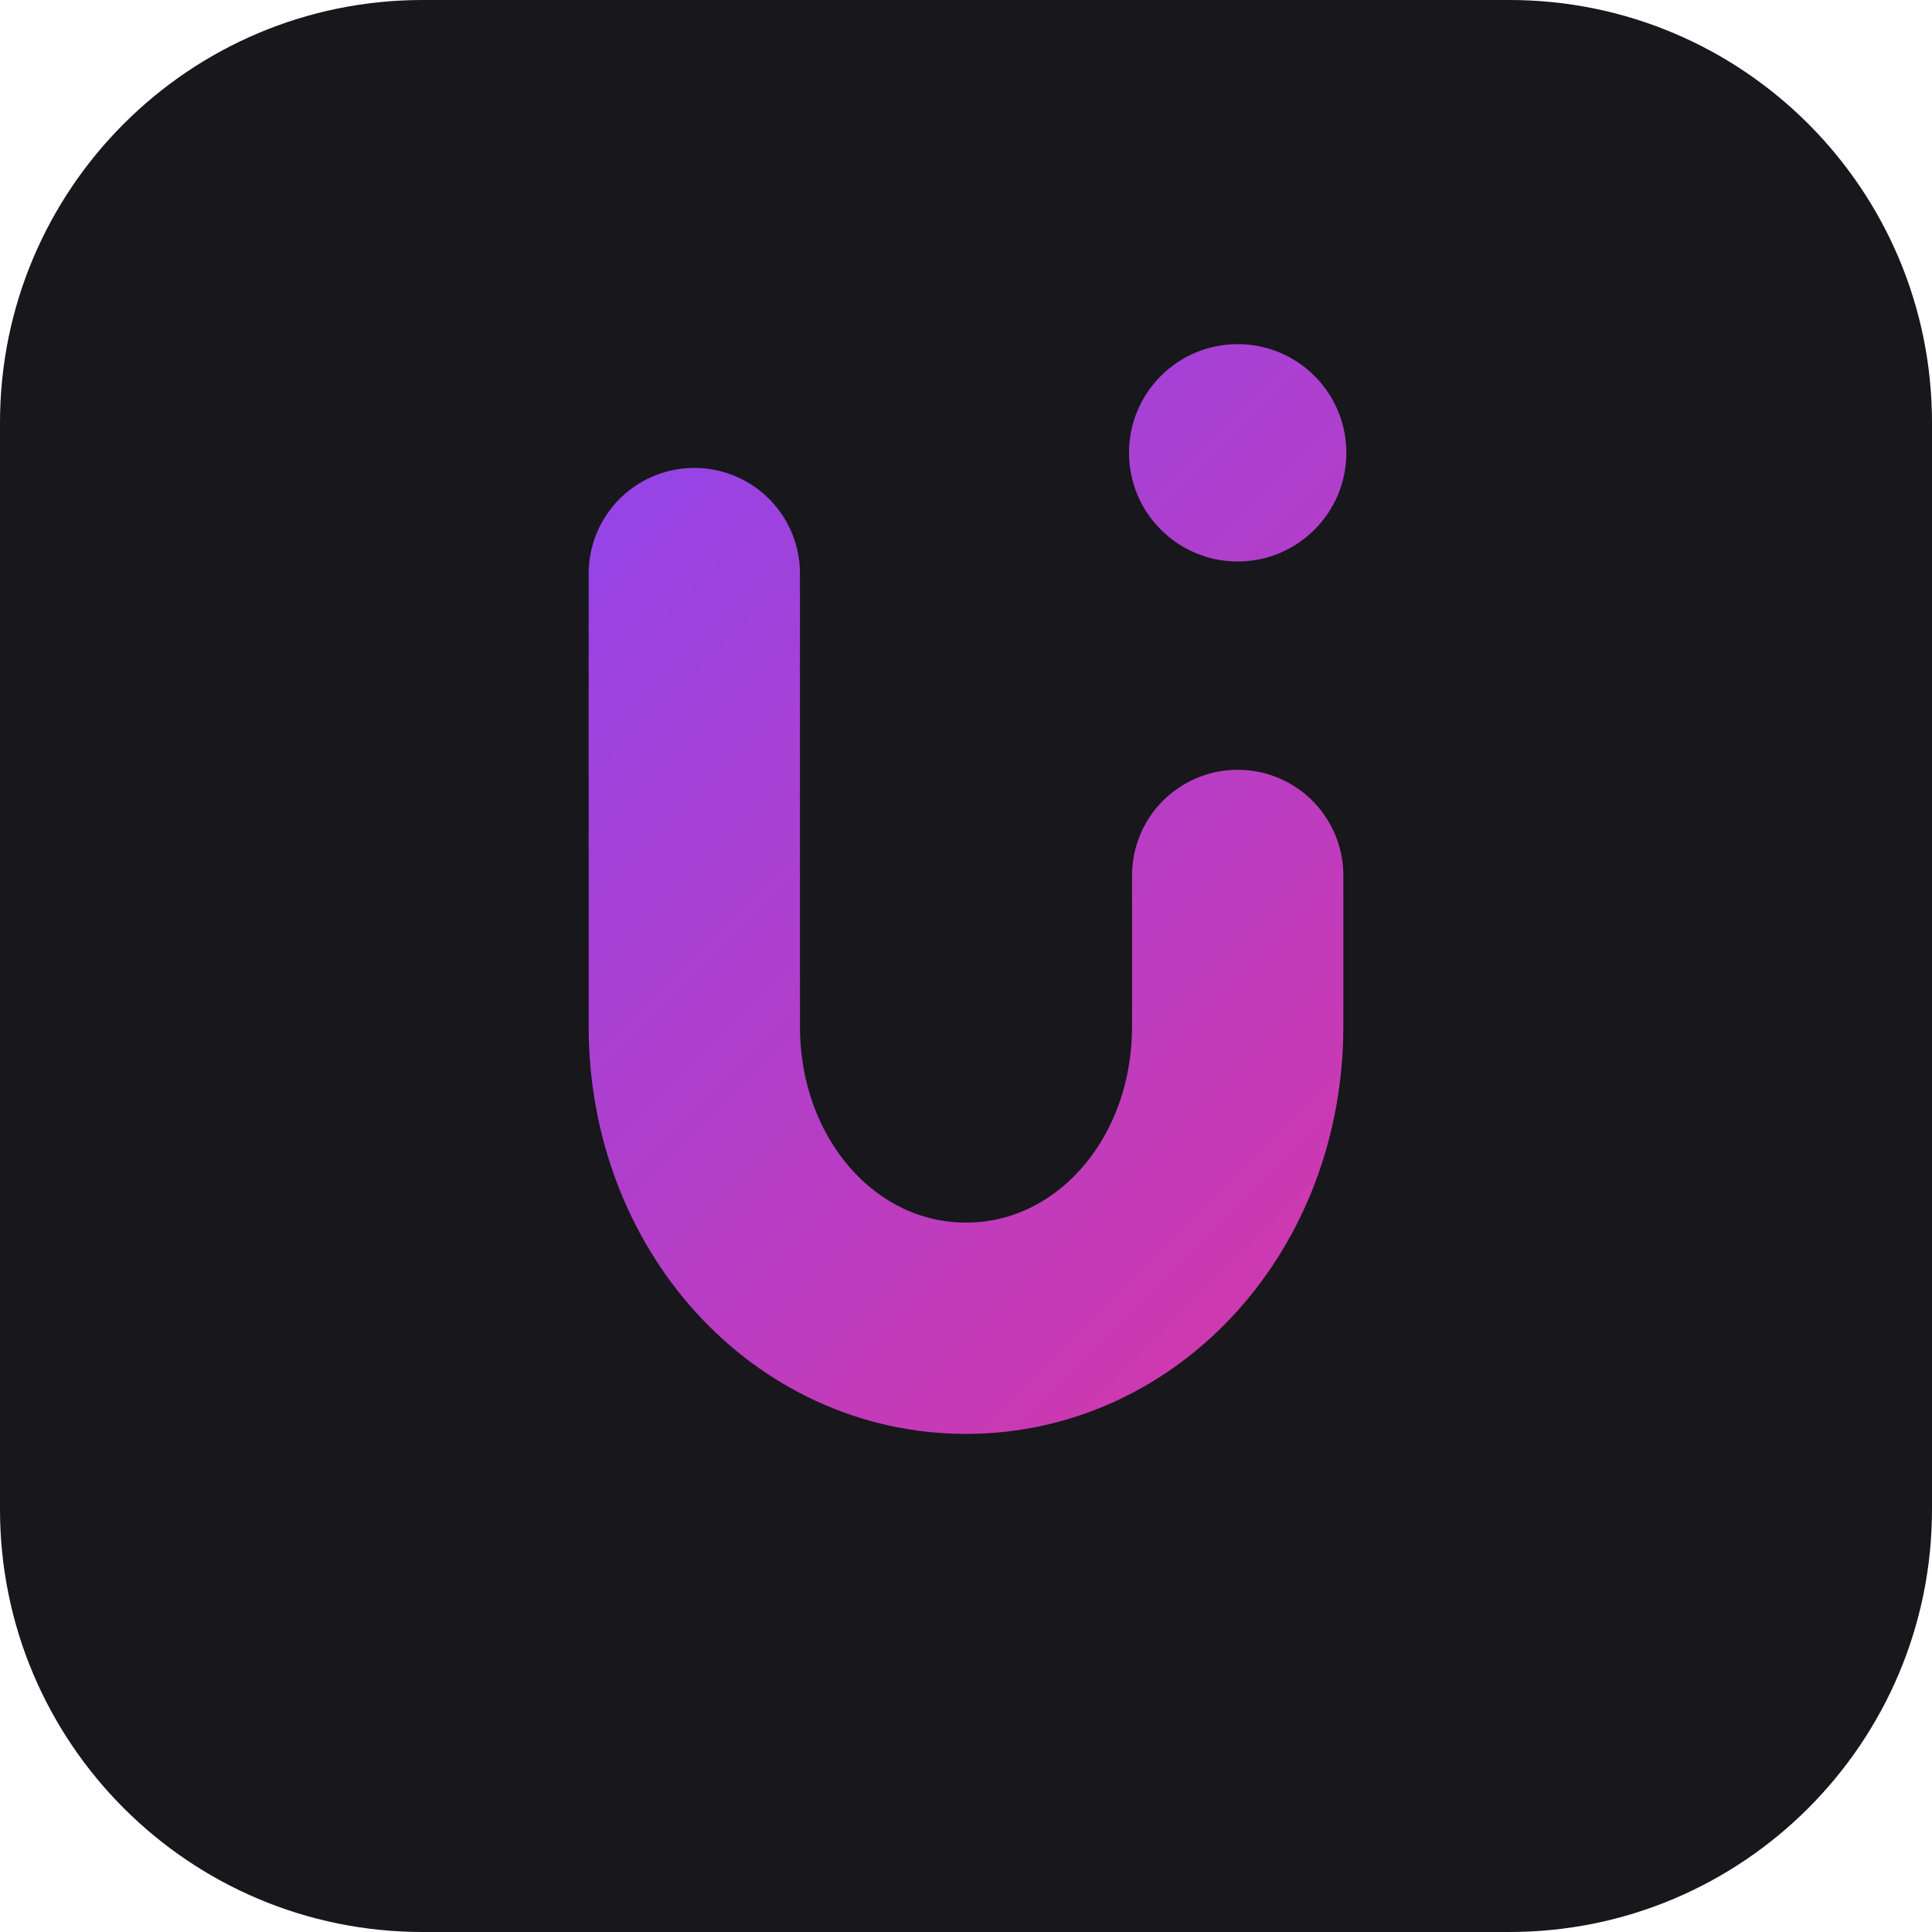
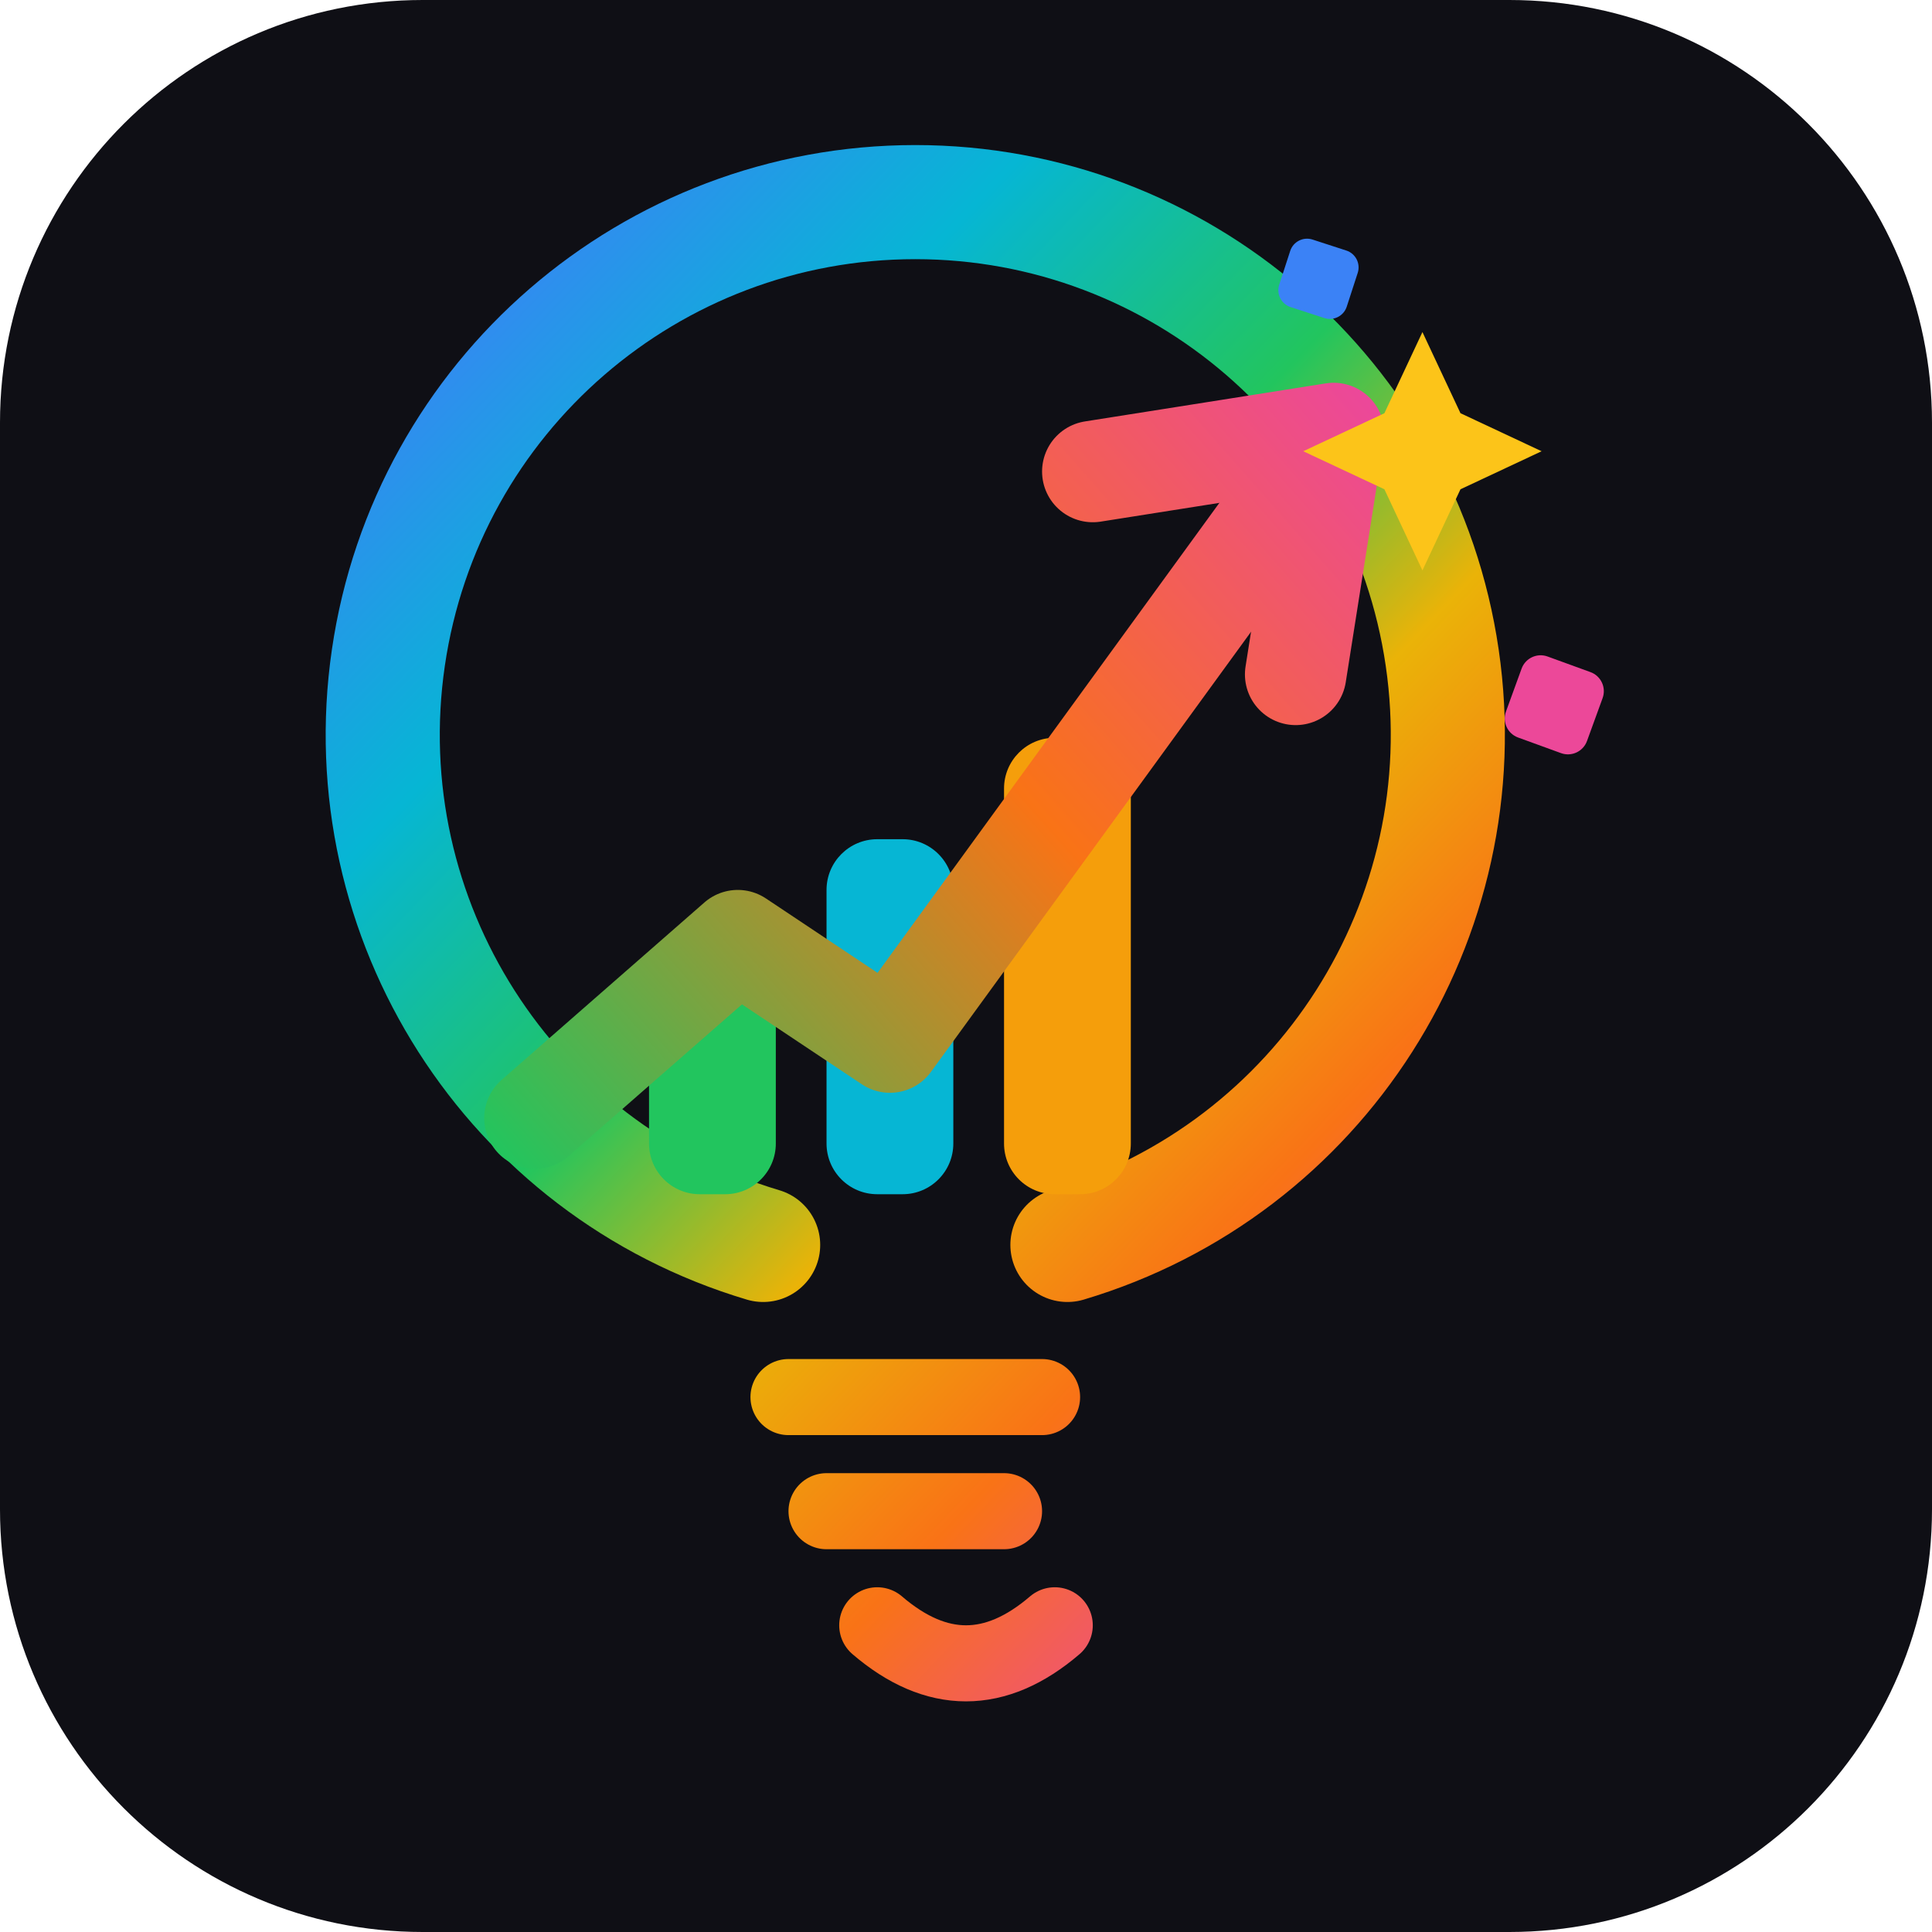
<svg xmlns="http://www.w3.org/2000/svg" width="64" height="64" viewBox="0 0 64 64" fill="none">
  <defs>
-     <linearGradient id="g" x1="14" y1="14" x2="50" y2="50" gradientUnits="userSpaceOnUse">
-       <stop stop-color="#8b46f0" />
-       <stop offset="1" stop-color="#e0359d" />
+     <linearGradient id="b" x1="10" y1="6" x2="54" y2="48" gradientUnits="userSpaceOnUse">
+       <stop offset="0" stop-color="#3b82f6" />
+       <stop offset=".22" stop-color="#06b6d4" />
+       <stop offset=".44" stop-color="#22c55e" />
+       <stop offset=".62" stop-color="#eab308" />
+       <stop offset=".8" stop-color="#f97316" />
+       <stop offset="1" stop-color="#ec4899" />
+     </linearGradient>
+     <linearGradient id="a" x1="14" y1="40" x2="48" y2="10" gradientUnits="userSpaceOnUse">
+       <stop offset="0" stop-color="#22c55e" />
+       <stop offset=".55" stop-color="#f97316" />
+       <stop offset="1" stop-color="#ec4899" />
    </linearGradient>
  </defs>
-   <rect width="64" height="64" rx="14" fill="#17171c" />
-   <path d="M23 19 L23 34 C23 39.6 27.0 44 32 44 C37.0 44 41 39.6 41 34 L41 29" stroke="url(#g)" stroke-width="7" stroke-linecap="round" stroke-linejoin="round" />
-   <circle cx="41" cy="15" r="3.6" fill="url(#g)" />
+   <rect width="64" height="64" rx="14" fill="#0f0f15" />
+   <g transform="translate(5.12 5.12) scale(0.84)">
+     <path d="M24 43 A21 21 0 1 1 36 43" stroke="url(#b)" stroke-width="4.5" stroke-linecap="round" />
+     <g stroke="url(#b)" stroke-width="3" stroke-linecap="round">
+       <path d="M25 49 H35" />
+       <path d="M26.5 53.5 H33.5" />
+     </g>
+     <path d="M28.5 58 q3.5 3 7 0" stroke="url(#b)" stroke-width="3" stroke-linecap="round" />
+     <rect x="19.5" y="31" width="5" height="10" rx="2" fill="#22c55e" />
+     <rect x="26.5" y="27" width="5" height="14" rx="2" fill="#06b6d4" />
+     <rect x="33.5" y="23" width="5" height="18" rx="2" fill="#f59e0b" />
+     <path d="M15 38 L23 31 L29 35 L45 13" stroke="url(#a)" stroke-width="4" stroke-linecap="round" stroke-linejoin="round" />
+     <path d="M37 12.5 L46.5 11 L45 20.5" stroke="url(#a)" stroke-width="4" stroke-linecap="round" stroke-linejoin="round" />
+     <path d="M50 7 l1.5 3.2 3.2 1.5 -3.2 1.5 -1.5 3.2 -1.5 -3.2 -3.2 -1.5 3.2 -1.5z" fill="#fcc419" />
+     <rect x="53.5" y="20" width="3.4" height="3.4" rx=".8" transform="rotate(20 55.2 21.7)" fill="#ec4899" />
+     <rect x="44.5" y="3.5" width="2.8" height="2.8" rx=".7" transform="rotate(18 45.9 4.9)" fill="#3b82f6" />
+   </g>
</svg>
